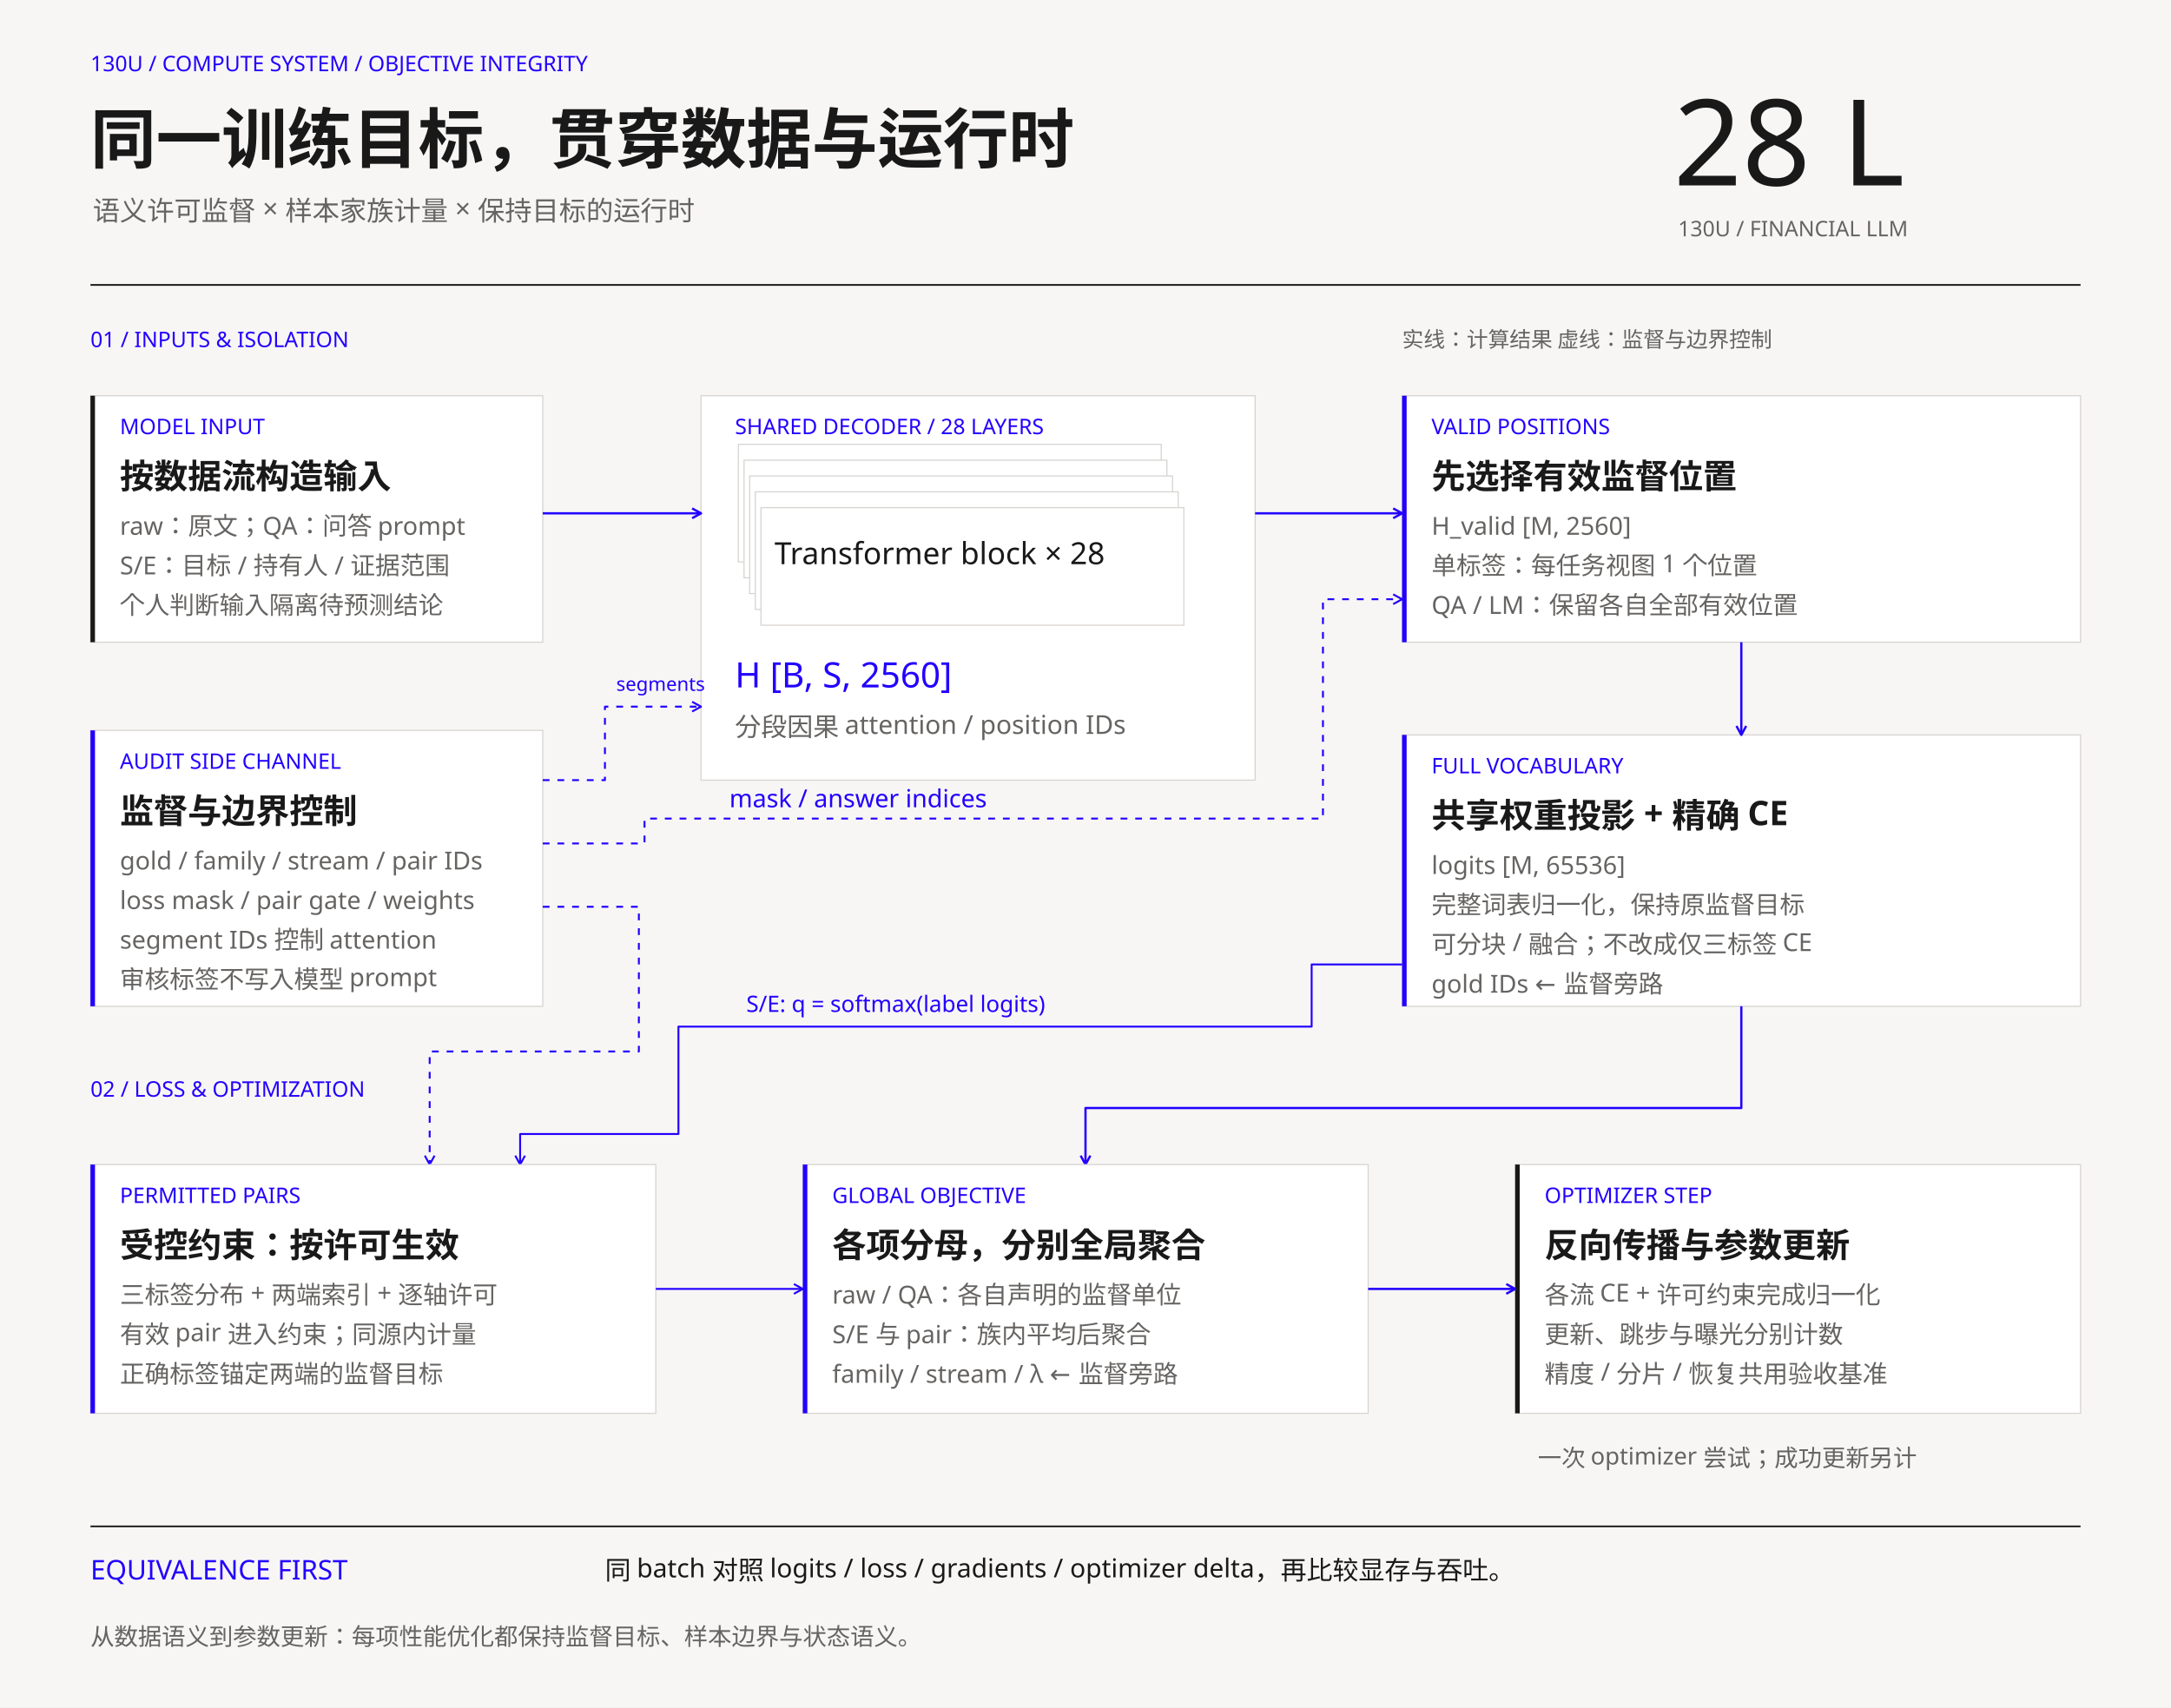
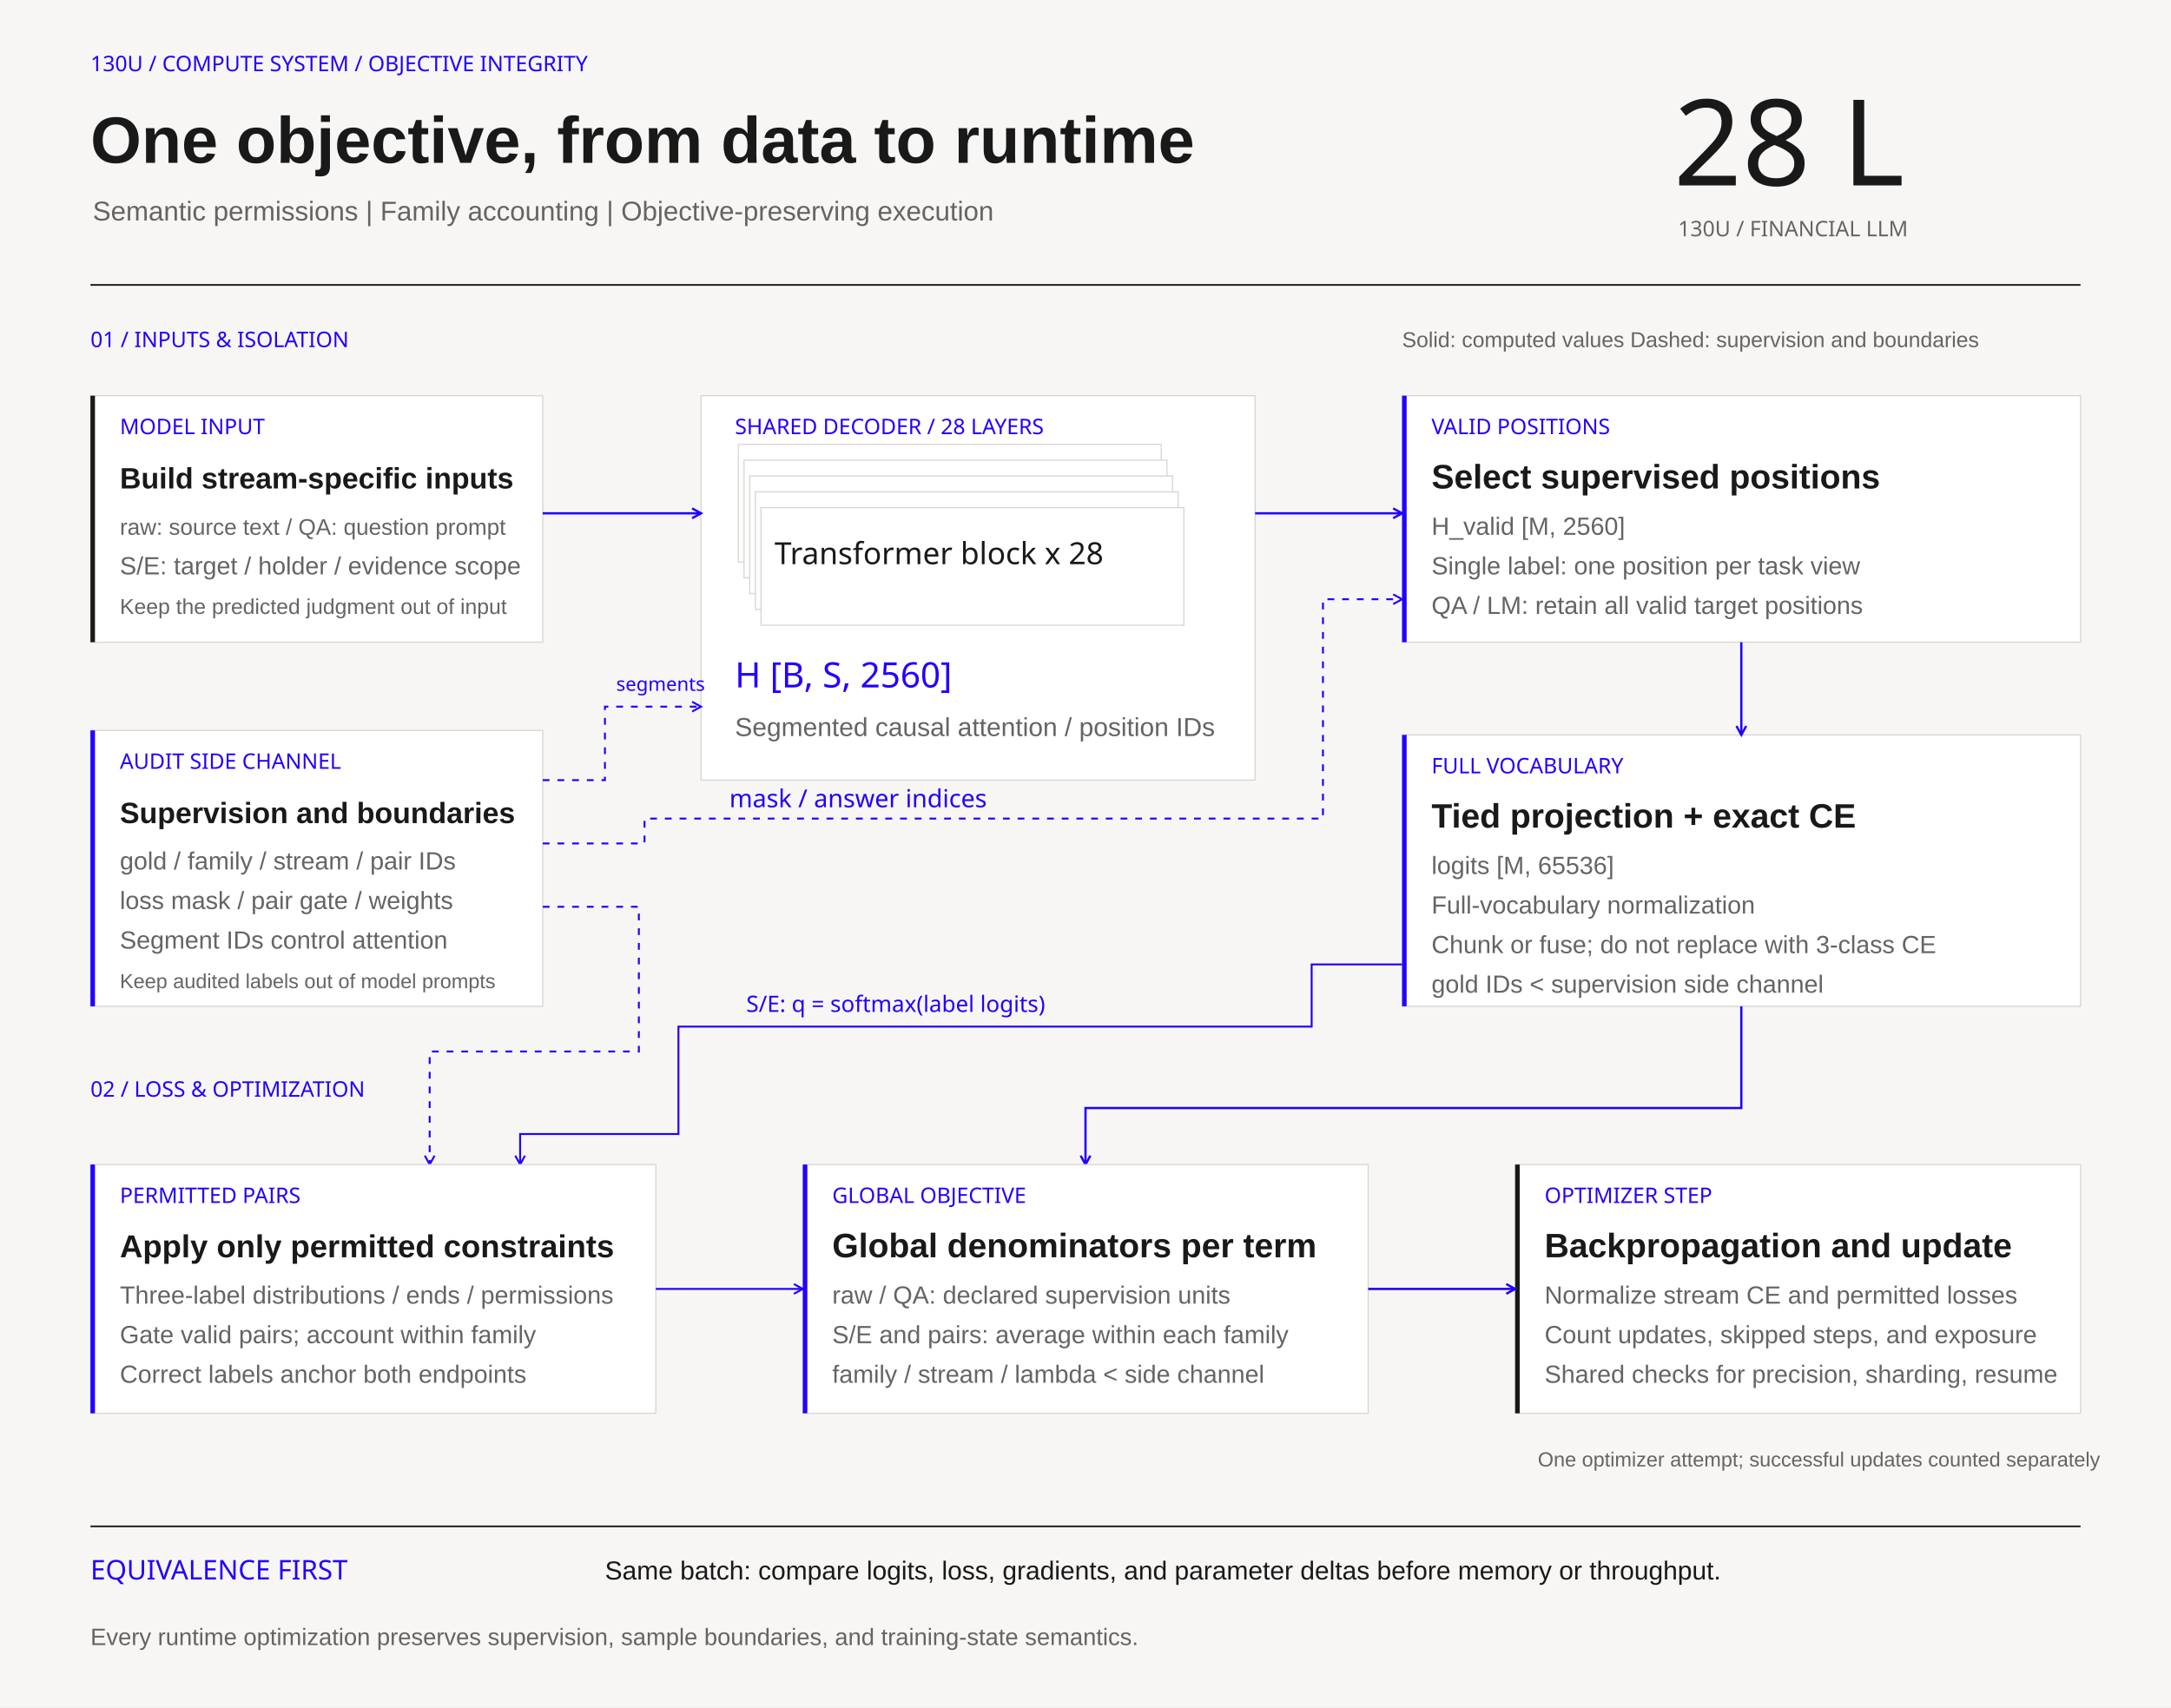
- <svg xmlns="http://www.w3.org/2000/svg" width="1920" height="1510" viewBox="0 0 1920 1510" role="img" aria-labelledby="title desc">
+ <svg xmlns="http://www.w3.org/2000/svg" width="1920" height="1510" viewBox="0 0 1920 1510" role="img" aria-labelledby="title">
  <rect x="0" y="0" width="1920" height="1510" fill="#f7f6f5" />
  <text x="80" y="63" font-family="Consolas, sans-serif" font-size="19" fill="#2200ff">130U / COMPUTE SYSTEM / OBJECTIVE INTEGRITY</text>
-   <text x="80" y="144" font-family="Microsoft YaHei, sans-serif" font-size="58" font-weight="700" fill="#191919">同一训练目标，贯穿数据与运行时</text>
-   <text x="82" y="195" font-family="Microsoft YaHei, sans-serif" font-size="24" fill="#666462">语义许可监督 × 样本家族计量 × 保持目标的运行时</text>
+   <text x="80" y="144" font-family="Arial, sans-serif" font-size="58" font-weight="700" fill="#191919">One objective, from data to runtime</text>
+   <text x="82" y="195" font-family="Arial, sans-serif" font-size="24" fill="#666462">Semantic permissions | Family accounting | Objective-preserving execution</text>
  <text x="1480" y="164" font-family="Bahnschrift, sans-serif" font-size="106" fill="#191919">28 L</text>
  <text x="1484" y="209" font-family="Consolas, sans-serif" font-size="19" fill="#666462">130U / FINANCIAL LLM</text>
-   <polyline points="80,252 1840,252" fill="none" stroke="#191919" stroke-width="1.5" stroke-linejoin="round" />
+   <polyline points="80,252 1840,252" fill="none" stroke="#191919" stroke-width="1.5" />
  <text x="80" y="307" font-family="Consolas, sans-serif" font-size="19" fill="#2200ff">01 / INPUTS &amp; ISOLATION</text>
-   <text x="1240" y="307" font-family="Microsoft YaHei, sans-serif" font-size="19" fill="#666462">实线：计算结果    虚线：监督与边界控制</text>
+   <text x="1240" y="307" font-family="Arial, sans-serif" font-size="19" fill="#666462">Solid: computed values    Dashed: supervision and boundaries</text>
  <rect x="80" y="350" width="400" height="218" fill="#ffffff" stroke="#d7d4d1" stroke-width="1" />
  <rect x="80" y="350" width="4" height="218" fill="#191919" />
  <text x="106" y="384" font-family="Consolas, sans-serif" font-size="19" fill="#2200ff">MODEL INPUT</text>
-   <text x="106" y="432" font-family="Microsoft YaHei, sans-serif" font-size="30" font-weight="700" fill="#191919">按数据流构造输入</text>
-   <text x="106" y="473" font-family="Microsoft YaHei, sans-serif" font-size="22" fill="#666462">raw：原文；QA：问答 prompt</text>
-   <text x="106" y="508" font-family="Microsoft YaHei, sans-serif" font-size="22" fill="#666462">S/E：目标 / 持有人 / 证据范围</text>
-   <text x="106" y="543" font-family="Microsoft YaHei, sans-serif" font-size="22" fill="#666462">个人判断输入隔离待预测结论</text>
+   <text x="106" y="432" font-family="Arial, sans-serif" font-size="26" font-weight="700" fill="#191919">Build stream-specific inputs</text>
+   <text x="106" y="473" font-family="Arial, sans-serif" font-size="20" fill="#666462">raw: source text / QA: question prompt</text>
+   <text x="106" y="508" font-family="Arial, sans-serif" font-size="22" fill="#666462">S/E: target / holder / evidence scope</text>
+   <text x="106" y="543" font-family="Arial, sans-serif" font-size="19" fill="#666462">Keep the predicted judgment out of input</text>
  <rect x="80" y="646" width="400" height="244" fill="#ffffff" stroke="#d7d4d1" stroke-width="1" />
  <rect x="80" y="646" width="4" height="244" fill="#2200ff" />
  <text x="106" y="680" font-family="Consolas, sans-serif" font-size="19" fill="#2200ff">AUDIT SIDE CHANNEL</text>
-   <text x="106" y="728" font-family="Microsoft YaHei, sans-serif" font-size="30" font-weight="700" fill="#191919">监督与边界控制</text>
-   <text x="106" y="769" font-family="Microsoft YaHei, sans-serif" font-size="22" fill="#666462">gold / family / stream / pair IDs</text>
-   <text x="106" y="804" font-family="Microsoft YaHei, sans-serif" font-size="22" fill="#666462">loss mask / pair gate / weights</text>
-   <text x="106" y="839" font-family="Microsoft YaHei, sans-serif" font-size="22" fill="#666462">segment IDs 控制 attention</text>
-   <text x="106" y="874" font-family="Microsoft YaHei, sans-serif" font-size="22" fill="#666462">审核标签不写入模型 prompt</text>
+   <text x="106" y="728" font-family="Arial, sans-serif" font-size="26" font-weight="700" fill="#191919">Supervision and boundaries</text>
+   <text x="106" y="769" font-family="Arial, sans-serif" font-size="22" fill="#666462">gold / family / stream / pair IDs</text>
+   <text x="106" y="804" font-family="Arial, sans-serif" font-size="22" fill="#666462">loss mask / pair gate / weights</text>
+   <text x="106" y="839" font-family="Arial, sans-serif" font-size="22" fill="#666462">Segment IDs control attention</text>
+   <text x="106" y="874" font-family="Arial, sans-serif" font-size="18" fill="#666462">Keep audited labels out of model prompts</text>
  <rect x="620" y="350" width="490" height="340" fill="#ffffff" stroke="#d7d4d1" stroke-width="1" />
  <rect x="653" y="393" width="374" height="104" fill="#ffffff" stroke="#d7d4d1" stroke-width="1" />
  <rect x="658" y="407" width="374" height="104" fill="#ffffff" stroke="#d7d4d1" stroke-width="1" />
  <rect x="663" y="421" width="374" height="104" fill="#ffffff" stroke="#d7d4d1" stroke-width="1" />
  <rect x="668" y="435" width="374" height="104" fill="#ffffff" stroke="#d7d4d1" stroke-width="1" />
  <rect x="673" y="449" width="374" height="104" fill="#ffffff" stroke="#d7d4d1" stroke-width="1" />
  <text x="650" y="384" font-family="Consolas, sans-serif" font-size="19" fill="#2200ff">SHARED DECODER / 28 LAYERS</text>
-   <text x="685" y="499" font-family="Bahnschrift, sans-serif" font-size="27" fill="#191919">Transformer block × 28</text>
+   <text x="685" y="499" font-family="Bahnschrift, sans-serif" font-size="27" fill="#191919">Transformer block x 28</text>
  <text x="650" y="608" font-family="Consolas, sans-serif" font-size="31" fill="#2200ff">H [B, S, 2560]</text>
-   <text x="650" y="651" font-family="Microsoft YaHei, sans-serif" font-size="23" fill="#666462">分段因果 attention / position IDs</text>
-   <polyline points="480,454 620,454" fill="none" stroke="#2200ff" stroke-width="2" stroke-linejoin="round" />
-   <polyline points="612.102,458.315 620,454 612.102,449.685" fill="none" stroke="#2200ff" stroke-width="2" stroke-linejoin="round" />
+   <text x="650" y="651" font-family="Arial, sans-serif" font-size="23" fill="#666462">Segmented causal attention / position IDs</text>
+   <polyline points="480,454 620,454" fill="none" stroke="#2200ff" stroke-width="2" />
+   <polyline points="612.102,458.315 620,454 612.102,449.685" fill="none" stroke="#2200ff" stroke-width="2" />
  <rect x="1240" y="350" width="600" height="218" fill="#ffffff" stroke="#d7d4d1" stroke-width="1" />
  <rect x="1240" y="350" width="4" height="218" fill="#2200ff" />
  <text x="1266" y="384" font-family="Consolas, sans-serif" font-size="19" fill="#2200ff">VALID POSITIONS</text>
-   <text x="1266" y="432" font-family="Microsoft YaHei, sans-serif" font-size="30" font-weight="700" fill="#191919">先选择有效监督位置</text>
-   <text x="1266" y="473" font-family="Microsoft YaHei, sans-serif" font-size="22" fill="#666462">H_valid [M, 2560]</text>
-   <text x="1266" y="508" font-family="Microsoft YaHei, sans-serif" font-size="22" fill="#666462">单标签：每任务视图 1 个位置</text>
-   <text x="1266" y="543" font-family="Microsoft YaHei, sans-serif" font-size="22" fill="#666462">QA / LM：保留各自全部有效位置</text>
-   <polyline points="1110,454 1240,454" fill="none" stroke="#2200ff" stroke-width="2" stroke-linejoin="round" />
-   <polyline points="1232.102,458.315 1240,454 1232.102,449.685" fill="none" stroke="#2200ff" stroke-width="2" stroke-linejoin="round" />
+   <text x="1266" y="432" font-family="Arial, sans-serif" font-size="30" font-weight="700" fill="#191919">Select supervised positions</text>
+   <text x="1266" y="473" font-family="Arial, sans-serif" font-size="22" fill="#666462">H_valid [M, 2560]</text>
+   <text x="1266" y="508" font-family="Arial, sans-serif" font-size="22" fill="#666462">Single label: one position per task view</text>
+   <text x="1266" y="543" font-family="Arial, sans-serif" font-size="22" fill="#666462">QA / LM: retain all valid target positions</text>
+   <polyline points="1110,454 1240,454" fill="none" stroke="#2200ff" stroke-width="2" />
+   <polyline points="1232.102,458.315 1240,454 1232.102,449.685" fill="none" stroke="#2200ff" stroke-width="2" />
  <rect x="1240" y="650" width="600" height="240" fill="#ffffff" stroke="#d7d4d1" stroke-width="1" />
  <rect x="1240" y="650" width="4" height="240" fill="#2200ff" />
  <text x="1266" y="684" font-family="Consolas, sans-serif" font-size="19" fill="#2200ff">FULL VOCABULARY</text>
-   <text x="1266" y="732" font-family="Microsoft YaHei, sans-serif" font-size="30" font-weight="700" fill="#191919">共享权重投影 + 精确 CE</text>
-   <text x="1266" y="773" font-family="Microsoft YaHei, sans-serif" font-size="22" fill="#666462">logits [M, 65536]</text>
-   <text x="1266" y="808" font-family="Microsoft YaHei, sans-serif" font-size="22" fill="#666462">完整词表归一化，保持原监督目标</text>
-   <text x="1266" y="843" font-family="Microsoft YaHei, sans-serif" font-size="22" fill="#666462">可分块 / 融合；不改成仅三标签 CE</text>
-   <text x="1266" y="878" font-family="Microsoft YaHei, sans-serif" font-size="22" fill="#666462">gold IDs ← 监督旁路</text>
-   <polyline points="1540,568 1540,650" fill="none" stroke="#2200ff" stroke-width="2" stroke-linejoin="round" />
-   <polyline points="1535.685,642.102 1540,650 1544.315,642.102" fill="none" stroke="#2200ff" stroke-width="2" stroke-linejoin="round" />
-   <polyline points="480,746 570,746 570,724 1170,724 1170,530 1240,530" fill="none" stroke="#2200ff" stroke-width="1.7" stroke-linejoin="round" stroke-dasharray="6 7" />
-   <polyline points="1232.102,534.315 1240,530 1232.102,525.685" fill="none" stroke="#2200ff" stroke-width="1.7" stroke-linejoin="round" />
+   <text x="1266" y="732" font-family="Arial, sans-serif" font-size="30" font-weight="700" fill="#191919">Tied projection + exact CE</text>
+   <text x="1266" y="773" font-family="Arial, sans-serif" font-size="22" fill="#666462">logits [M, 65536]</text>
+   <text x="1266" y="808" font-family="Arial, sans-serif" font-size="22" fill="#666462">Full-vocabulary normalization</text>
+   <text x="1266" y="843" font-family="Arial, sans-serif" font-size="22" fill="#666462">Chunk or fuse; do not replace with 3-class CE</text>
+   <text x="1266" y="878" font-family="Arial, sans-serif" font-size="22" fill="#666462">gold IDs &lt; supervision side channel</text>
+   <polyline points="1540,568 1540,650" fill="none" stroke="#2200ff" stroke-width="2" />
+   <polyline points="1535.685,642.102 1540,650 1544.315,642.102" fill="none" stroke="#2200ff" stroke-width="2" />
+   <polyline points="480,746 570,746 570,724 1170,724 1170,530 1240,530" fill="none" stroke="#2200ff" stroke-width="1.7" stroke-dasharray="6 7" />
+   <polyline points="1232.102,534.315 1240,530 1232.102,525.685" fill="none" stroke="#2200ff" stroke-width="1.7" />
  <text x="645" y="714" font-family="Consolas, sans-serif" font-size="22" fill="#2200ff">mask / answer indices</text>
-   <polyline points="480,690 535,690 535,625 620,625" fill="none" stroke="#2200ff" stroke-width="1.7" stroke-linejoin="round" stroke-dasharray="6 7" />
-   <polyline points="612.102,629.315 620,625 612.102,620.685" fill="none" stroke="#2200ff" stroke-width="1.7" stroke-linejoin="round" />
+   <polyline points="480,690 535,690 535,625 620,625" fill="none" stroke="#2200ff" stroke-width="1.7" stroke-dasharray="6 7" />
+   <polyline points="612.102,629.315 620,625 612.102,620.685" fill="none" stroke="#2200ff" stroke-width="1.7" />
  <text x="545" y="611" font-family="Consolas, sans-serif" font-size="17" fill="#2200ff">segments</text>
-   <polyline points="480,802 565,802 565,930 380,930 380,1030" fill="none" stroke="#2200ff" stroke-width="1.7" stroke-linejoin="round" stroke-dasharray="6 7" />
-   <polyline points="375.685,1022.102 380,1030 384.315,1022.102" fill="none" stroke="#2200ff" stroke-width="1.7" stroke-linejoin="round" />
+   <polyline points="480,802 565,802 565,930 380,930 380,1030" fill="none" stroke="#2200ff" stroke-width="1.7" stroke-dasharray="6 7" />
+   <polyline points="375.685,1022.102 380,1030 384.315,1022.102" fill="none" stroke="#2200ff" stroke-width="1.7" />
  <text x="80" y="970" font-family="Consolas, sans-serif" font-size="19" fill="#2200ff">02 / LOSS &amp; OPTIMIZATION</text>
-   <polyline points="1540,890 1540,980 960,980 960,1030" fill="none" stroke="#2200ff" stroke-width="2" stroke-linejoin="round" />
-   <polyline points="955.685,1022.102 960,1030 964.315,1022.102" fill="none" stroke="#2200ff" stroke-width="2" stroke-linejoin="round" />
-   <polyline points="1240,853 1160,853 1160,908 600,908 600,1003 460,1003 460,1030" fill="none" stroke="#2200ff" stroke-width="1.7" stroke-linejoin="round" />
-   <polyline points="455.685,1022.102 460,1030 464.315,1022.102" fill="none" stroke="#2200ff" stroke-width="1.7" stroke-linejoin="round" />
+   <polyline points="1540,890 1540,980 960,980 960,1030" fill="none" stroke="#2200ff" stroke-width="2" />
+   <polyline points="955.685,1022.102 960,1030 964.315,1022.102" fill="none" stroke="#2200ff" stroke-width="2" />
+   <polyline points="1240,853 1160,853 1160,908 600,908 600,1003 460,1003 460,1030" fill="none" stroke="#2200ff" stroke-width="1.7" />
+   <polyline points="455.685,1022.102 460,1030 464.315,1022.102" fill="none" stroke="#2200ff" stroke-width="1.7" />
  <text x="660" y="895" font-family="Consolas, sans-serif" font-size="20" fill="#2200ff">S/E: q = softmax(label logits)</text>
  <rect x="80" y="1030" width="500" height="220" fill="#ffffff" stroke="#d7d4d1" stroke-width="1" />
  <rect x="80" y="1030" width="4" height="220" fill="#2200ff" />
  <text x="106" y="1064" font-family="Consolas, sans-serif" font-size="19" fill="#2200ff">PERMITTED PAIRS</text>
-   <text x="106" y="1112" font-family="Microsoft YaHei, sans-serif" font-size="30" font-weight="700" fill="#191919">受控约束：按许可生效</text>
-   <text x="106" y="1153" font-family="Microsoft YaHei, sans-serif" font-size="22" fill="#666462">三标签分布 + 两端索引 + 逐轴许可</text>
-   <text x="106" y="1188" font-family="Microsoft YaHei, sans-serif" font-size="22" fill="#666462">有效 pair 进入约束；同源内计量</text>
-   <text x="106" y="1223" font-family="Microsoft YaHei, sans-serif" font-size="22" fill="#666462">正确标签锚定两端的监督目标</text>
+   <text x="106" y="1112" font-family="Arial, sans-serif" font-size="28" font-weight="700" fill="#191919">Apply only permitted constraints</text>
+   <text x="106" y="1153" font-family="Arial, sans-serif" font-size="22" fill="#666462">Three-label distributions / ends / permissions</text>
+   <text x="106" y="1188" font-family="Arial, sans-serif" font-size="22" fill="#666462">Gate valid pairs; account within family</text>
+   <text x="106" y="1223" font-family="Arial, sans-serif" font-size="22" fill="#666462">Correct labels anchor both endpoints</text>
  <rect x="710" y="1030" width="500" height="220" fill="#ffffff" stroke="#d7d4d1" stroke-width="1" />
  <rect x="710" y="1030" width="4" height="220" fill="#2200ff" />
  <text x="736" y="1064" font-family="Consolas, sans-serif" font-size="19" fill="#2200ff">GLOBAL OBJECTIVE</text>
-   <text x="736" y="1112" font-family="Microsoft YaHei, sans-serif" font-size="30" font-weight="700" fill="#191919">各项分母，分别全局聚合</text>
-   <text x="736" y="1153" font-family="Microsoft YaHei, sans-serif" font-size="22" fill="#666462">raw / QA：各自声明的监督单位</text>
-   <text x="736" y="1188" font-family="Microsoft YaHei, sans-serif" font-size="22" fill="#666462">S/E 与 pair：族内平均后聚合</text>
-   <text x="736" y="1223" font-family="Microsoft YaHei, sans-serif" font-size="22" fill="#666462">family / stream / λ ← 监督旁路</text>
+   <text x="736" y="1112" font-family="Arial, sans-serif" font-size="30" font-weight="700" fill="#191919">Global denominators per term</text>
+   <text x="736" y="1153" font-family="Arial, sans-serif" font-size="22" fill="#666462">raw / QA: declared supervision units</text>
+   <text x="736" y="1188" font-family="Arial, sans-serif" font-size="22" fill="#666462">S/E and pairs: average within each family</text>
+   <text x="736" y="1223" font-family="Arial, sans-serif" font-size="22" fill="#666462">family / stream / lambda &lt; side channel</text>
  <rect x="1340" y="1030" width="500" height="220" fill="#ffffff" stroke="#d7d4d1" stroke-width="1" />
  <rect x="1340" y="1030" width="4" height="220" fill="#191919" />
  <text x="1366" y="1064" font-family="Consolas, sans-serif" font-size="19" fill="#2200ff">OPTIMIZER STEP</text>
-   <text x="1366" y="1112" font-family="Microsoft YaHei, sans-serif" font-size="30" font-weight="700" fill="#191919">反向传播与参数更新</text>
-   <text x="1366" y="1153" font-family="Microsoft YaHei, sans-serif" font-size="22" fill="#666462">各流 CE + 许可约束完成归一化</text>
-   <text x="1366" y="1188" font-family="Microsoft YaHei, sans-serif" font-size="22" fill="#666462">更新、跳步与曝光分别计数</text>
-   <text x="1366" y="1223" font-family="Microsoft YaHei, sans-serif" font-size="22" fill="#666462">精度 / 分片 / 恢复共用验收基准</text>
-   <polyline points="580,1140 710,1140" fill="none" stroke="#2200ff" stroke-width="1.7" stroke-linejoin="round" />
-   <polyline points="702.102,1144.315 710,1140 702.102,1135.685" fill="none" stroke="#2200ff" stroke-width="1.7" stroke-linejoin="round" />
-   <polyline points="1210,1140 1340,1140" fill="none" stroke="#2200ff" stroke-width="2" stroke-linejoin="round" />
-   <polyline points="1332.102,1144.315 1340,1140 1332.102,1135.685" fill="none" stroke="#2200ff" stroke-width="2" stroke-linejoin="round" />
-   <text x="1360" y="1297" font-family="Microsoft YaHei, sans-serif" font-size="21" fill="#666462">一次 optimizer 尝试；成功更新另计</text>
-   <polyline points="80,1350 1840,1350" fill="none" stroke="#191919" stroke-width="1.5" stroke-linejoin="round" />
+   <text x="1366" y="1112" font-family="Arial, sans-serif" font-size="30" font-weight="700" fill="#191919">Backpropagation and update</text>
+   <text x="1366" y="1153" font-family="Arial, sans-serif" font-size="22" fill="#666462">Normalize stream CE and permitted losses</text>
+   <text x="1366" y="1188" font-family="Arial, sans-serif" font-size="22" fill="#666462">Count updates, skipped steps, and exposure</text>
+   <text x="1366" y="1223" font-family="Arial, sans-serif" font-size="22" fill="#666462">Shared checks for precision, sharding, resume</text>
+   <polyline points="580,1140 710,1140" fill="none" stroke="#2200ff" stroke-width="1.7" />
+   <polyline points="702.102,1144.315 710,1140 702.102,1135.685" fill="none" stroke="#2200ff" stroke-width="1.7" />
+   <polyline points="1210,1140 1340,1140" fill="none" stroke="#2200ff" stroke-width="2" />
+   <polyline points="1332.102,1144.315 1340,1140 1332.102,1135.685" fill="none" stroke="#2200ff" stroke-width="2" />
+   <text x="1360" y="1297" font-family="Arial, sans-serif" font-size="18" fill="#666462">One optimizer attempt; successful updates counted separately</text>
+   <polyline points="80,1350 1840,1350" fill="none" stroke="#191919" stroke-width="1.5" />
  <text x="80" y="1397" font-family="Consolas, sans-serif" font-size="24" fill="#2200ff">EQUIVALENCE FIRST</text>
-   <text x="535" y="1397" font-family="Microsoft YaHei, sans-serif" font-size="23" fill="#191919">同 batch 对照 logits / loss / gradients / optimizer delta，再比较显存与吞吐。</text>
-   <text x="80" y="1455" font-family="Microsoft YaHei, sans-serif" font-size="21" fill="#666462">从数据语义到参数更新：每项性能优化都保持监督目标、样本边界与状态语义。</text>
+   <text x="535" y="1397" font-family="Arial, sans-serif" font-size="23" fill="#191919">Same batch: compare logits, loss, gradients, and parameter deltas before memory or throughput.</text>
+   <text x="80" y="1455" font-family="Arial, sans-serif" font-size="21" fill="#666462">Every runtime optimization preserves supervision, sample boundaries, and training-state semantics.</text>
</svg>
